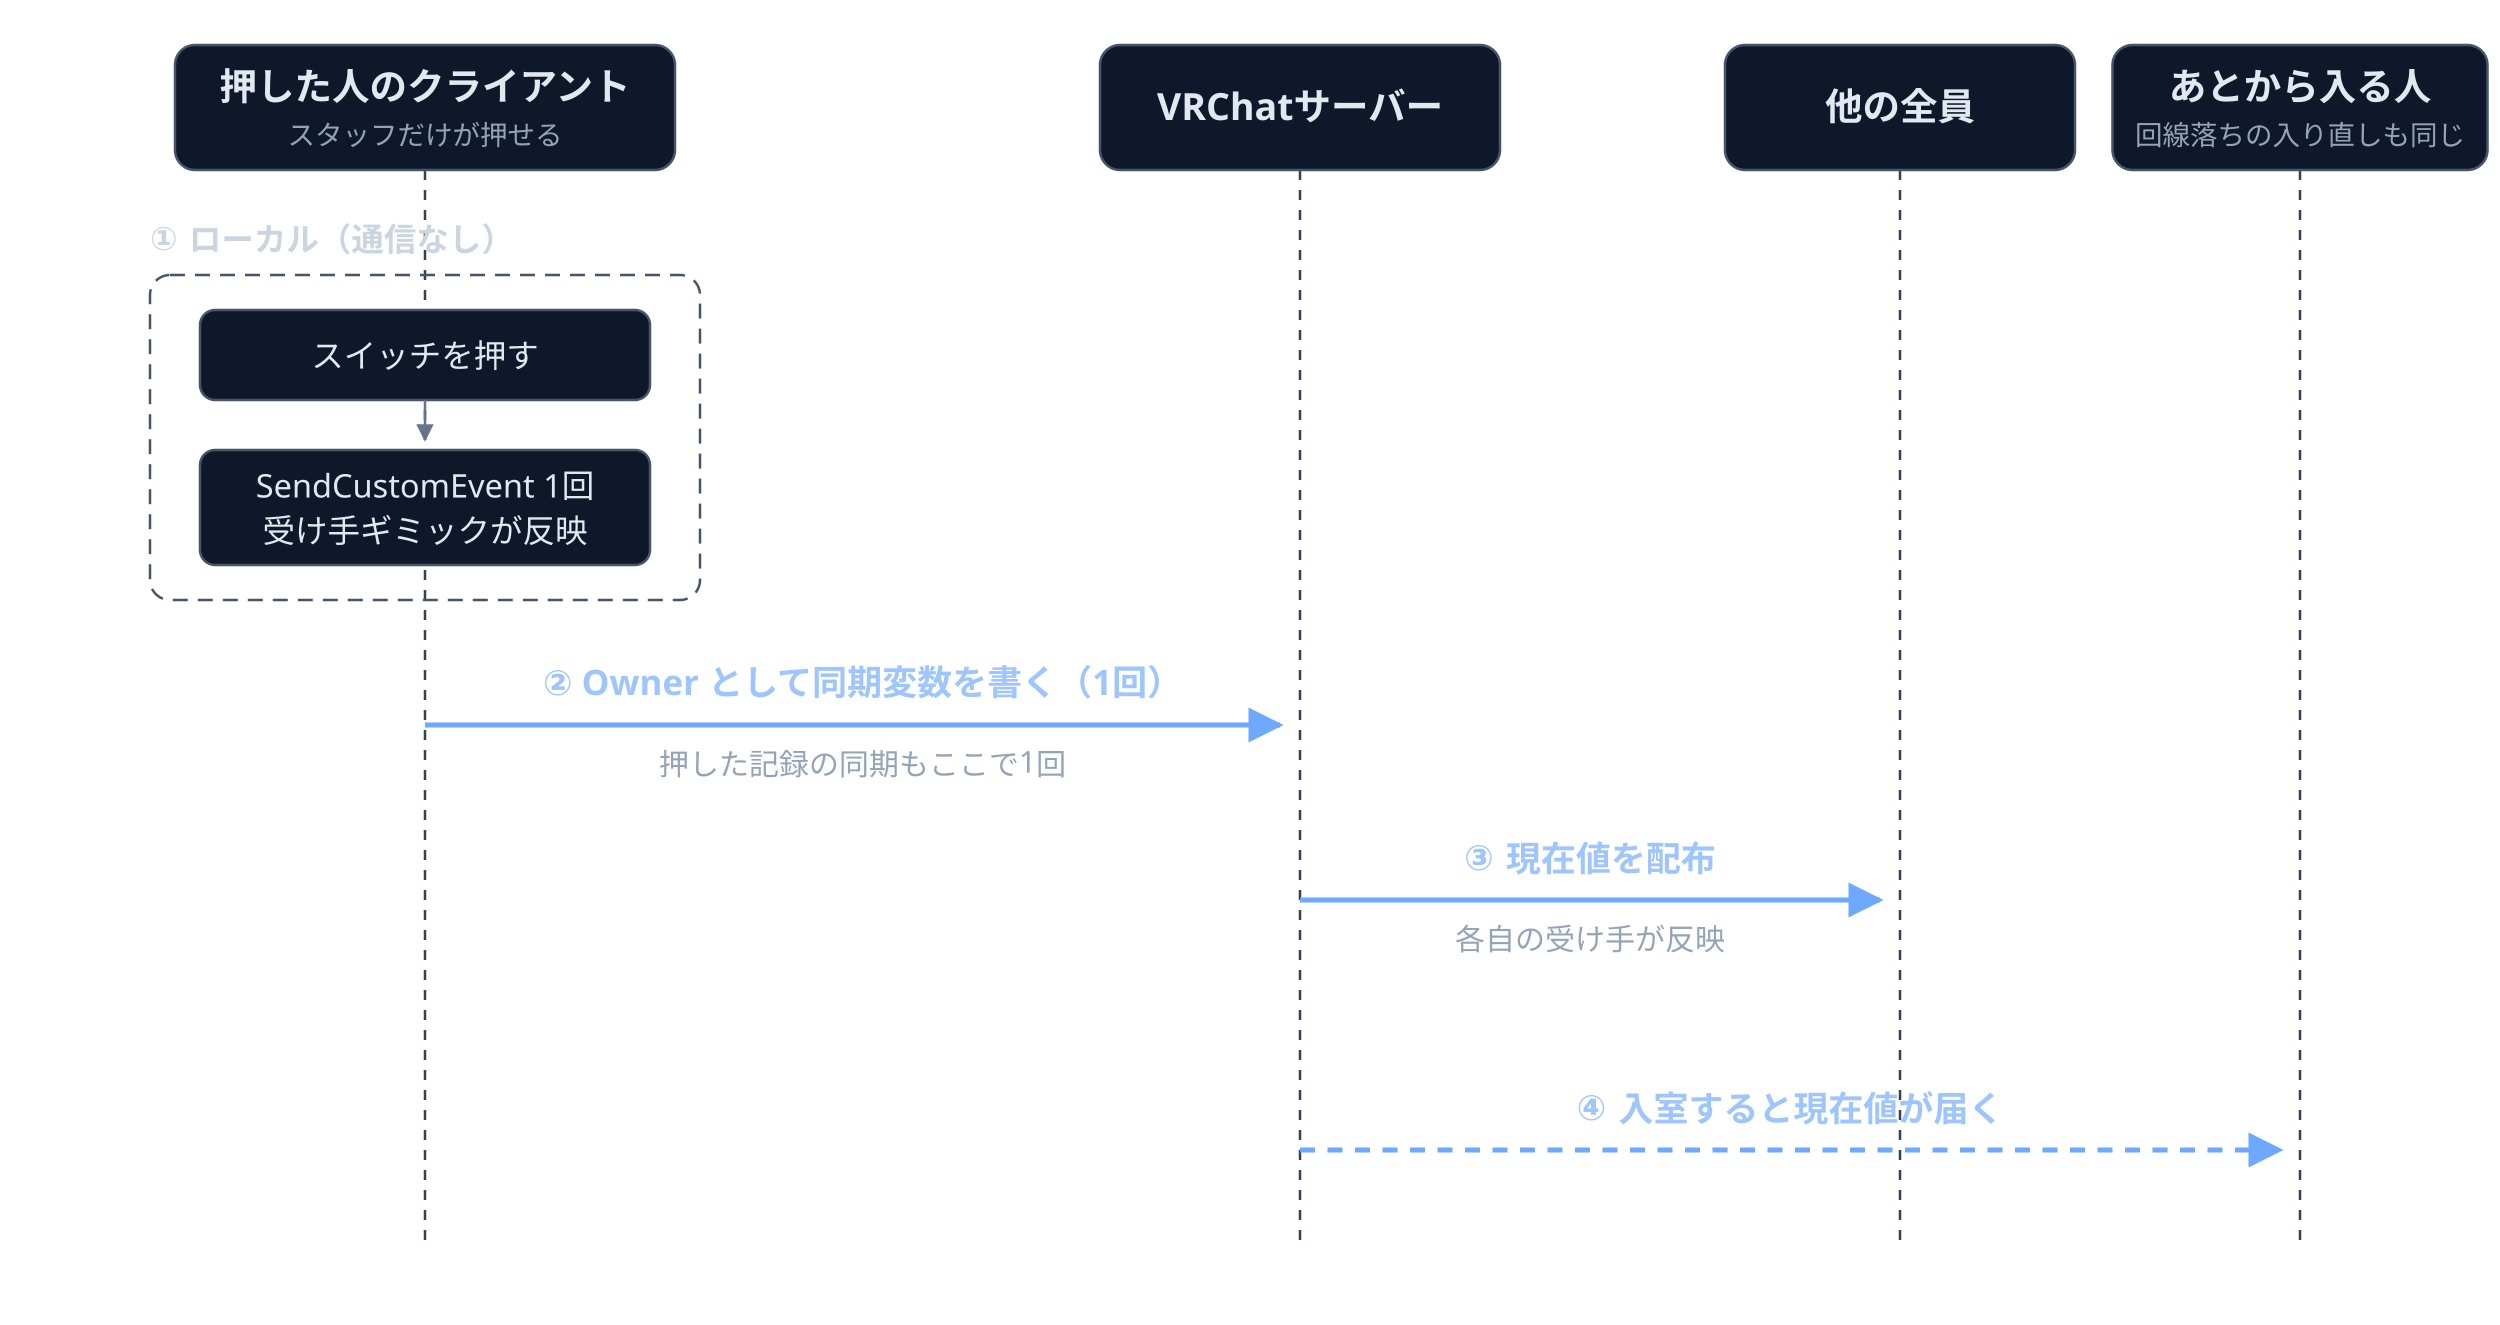
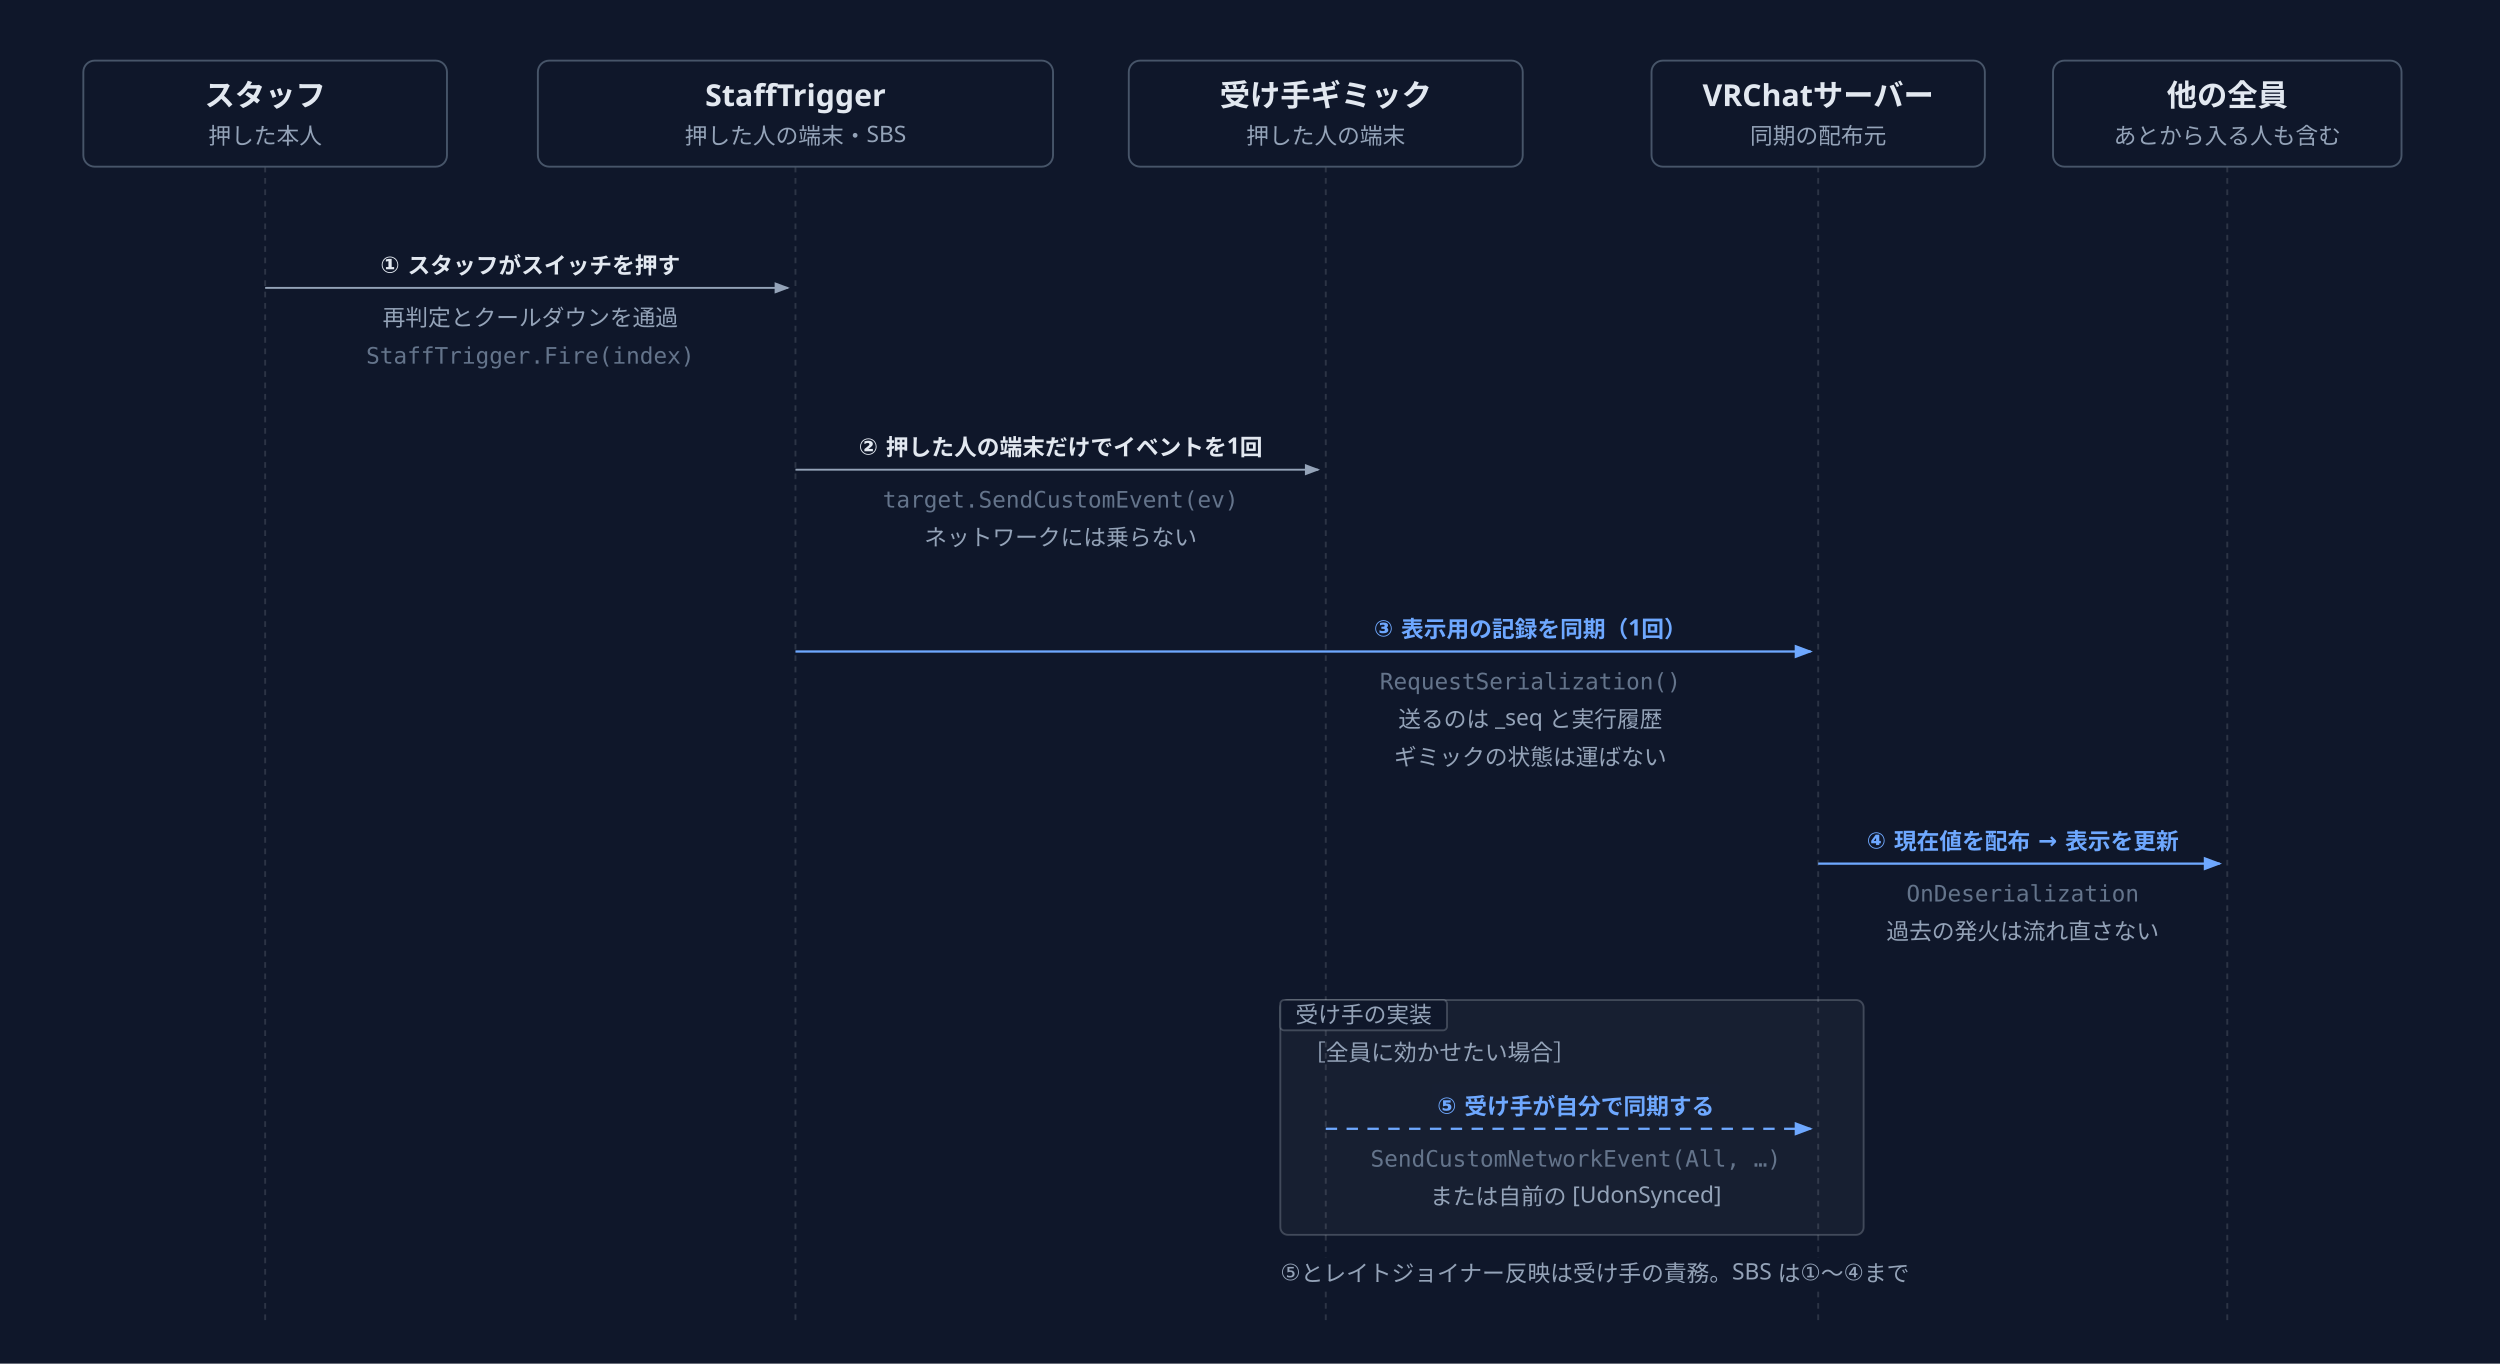
- <svg xmlns="http://www.w3.org/2000/svg" viewBox="0 0 1000 530" width="1000" height="530" style="background:#020617" role="img">
+ <svg xmlns="http://www.w3.org/2000/svg" width="1320" height="720" viewBox="0 0 1320 720" role="img" aria-labelledby="switch-path-title switch-path-desc">
  <defs>
-     <marker id="ah" viewBox="0 0 10 10" refX="9" refY="5" markerWidth="7" markerHeight="7" orient="auto-start-reverse">
-       <path d="M0,0 L10,5 L0,10 z" fill="#6ea8ff" />
+     <marker id="sp-arrow" markerWidth="8" markerHeight="6" refX="7" refY="3" orient="auto">
+       <polygon points="0 0, 8 3, 0 6" fill="#94a3b8" />
    </marker>
-     <marker id="ah-dim" viewBox="0 0 10 10" refX="9" refY="5" markerWidth="7" markerHeight="7" orient="auto-start-reverse">
-       <path d="M0,0 L10,5 L0,10 z" fill="#64748b" />
+     <marker id="sp-arrow-link" markerWidth="8" markerHeight="6" refX="7" refY="3" orient="auto">
+       <polygon points="0 0, 8 3, 0 6" fill="#6ea8ff" />
    </marker>
  </defs>
-   <style>
-     text { font-family: system-ui, "Segoe UI", "Hiragino Sans", "Noto Sans JP", "Yu Gothic UI", sans-serif; fill: #e2e8f0; }
-     .head { font-size: 15px; font-weight: 600; text-anchor: middle; }
-     .sub { font-size: 11px; fill: #94a3b8; text-anchor: middle; }
-     .step { font-size: 13px; text-anchor: middle; }
-     .lbl { font-size: 14px; font-weight: 600; fill: #9ec5ff; text-anchor: middle; }
-     .note { font-size: 12px; fill: #94a3b8; text-anchor: middle; }
-     .zone { font-size: 13px; font-weight: 600; fill: #cbd5e1; }
-     .box { fill: #0f172a; stroke: #475569; }
-     .life { stroke: #334155; stroke-dasharray: 4 4; }
-   </style>
-   <line class="life" x1="170" y1="68" x2="170" y2="500" />
-   <line class="life" x1="520" y1="68" x2="520" y2="500" />
-   <line class="life" x1="760" y1="68" x2="760" y2="500" />
-   <line class="life" x1="920" y1="68" x2="920" y2="500" />
-   <rect class="box" x="70" y="18" width="200" height="50" rx="8" />
-   <text class="head" x="170" y="40">押した人のクライアント</text>
-   <text class="sub" x="170" y="58">スタッフだけが押せる</text>
-   <rect class="box" x="440" y="18" width="160" height="50" rx="8" />
-   <text class="head" x="520" y="48">VRChatサーバー</text>
-   <rect class="box" x="690" y="18" width="140" height="50" rx="8" />
-   <text class="head" x="760" y="48">他の全員</text>
-   <rect class="box" x="845" y="18" width="150" height="50" rx="8" />
-   <text class="head" x="920" y="40">あとから入る人</text>
-   <text class="sub" x="920" y="58">回線落ちの入り直しも同じ</text>
-   <text class="zone" x="60" y="100">① ローカル（通信なし）</text>
-   <rect x="60" y="110" width="220" height="130" rx="8" fill="none" stroke="#475569" stroke-dasharray="6 4" />
-   <rect class="box" x="80" y="124" width="180" height="36" rx="6" />
-   <text class="step" x="170" y="147">スイッチを押す</text>
-   <line x1="170" y1="160" x2="170" y2="176" stroke="#64748b" marker-end="url(#ah-dim)" />
-   <rect class="box" x="80" y="180" width="180" height="46" rx="6" />
-   <text class="step" x="170" y="199">SendCustomEvent 1回</text>
-   <text class="step" x="170" y="217" fill="#94a3b8">受け手ギミックが反映</text>
-   <line x1="170" y1="290" x2="512" y2="290" stroke="#6ea8ff" stroke-width="2" marker-end="url(#ah)" />
-   <text class="lbl" x="345" y="278">② Owner として同期変数を書く（1回）</text>
-   <text class="note" x="345" y="310">押した記録の同期もここで1回</text>
-   <line x1="520" y1="360" x2="752" y2="360" stroke="#6ea8ff" stroke-width="2" marker-end="url(#ah)" />
-   <text class="lbl" x="636" y="348">③ 現在値を配布</text>
-   <text class="note" x="636" y="380">各自の受け手が反映</text>
-   <line x1="520" y1="460" x2="912" y2="460" stroke="#6ea8ff" stroke-width="2" stroke-dasharray="6 5" marker-end="url(#ah)" />
-   <text class="lbl" x="716" y="448">④ 入室すると現在値が届く</text>
+   <rect width="100%" height="100%" fill="#0f172a" />
+   <line x1="140" y1="88" x2="140" y2="700" stroke="rgba(226,232,240,0.14)" stroke-width="1" stroke-dasharray="3,3" />
+   <line x1="420" y1="88" x2="420" y2="700" stroke="rgba(226,232,240,0.14)" stroke-width="1" stroke-dasharray="3,3" />
+   <line x1="700" y1="88" x2="700" y2="700" stroke="rgba(226,232,240,0.14)" stroke-width="1" stroke-dasharray="3,3" />
+   <line x1="960" y1="88" x2="960" y2="700" stroke="rgba(226,232,240,0.14)" stroke-width="1" stroke-dasharray="3,3" />
+   <line x1="1176" y1="88" x2="1176" y2="700" stroke="rgba(226,232,240,0.14)" stroke-width="1" stroke-dasharray="3,3" />
+   <rect x="676" y="528" width="308" height="124" rx="4" fill="rgba(226,232,240,0.04)" stroke="rgba(226,232,240,0.22)" stroke-width="1" />
+   <rect x="676" y="528" width="88" height="16" rx="2" fill="#0f172a" stroke="rgba(226,232,240,0.22)" stroke-width="1" />
+   <text x="720" y="540" fill="#94a3b8" font-size="12" font-weight="500" text-anchor="middle" font-family="'Geist', system-ui, 'Noto Sans JP', 'Hiragino Sans', 'Yu Gothic UI', 'Meiryo', sans-serif">受け手の実装</text>
+   <text x="688" y="560" fill="#94a3b8" font-size="12" font-family="'Geist', system-ui, 'Noto Sans JP', 'Hiragino Sans', 'Yu Gothic UI', 'Meiryo', sans-serif">［全員に効かせたい場合］</text>
+   <line x1="140" y1="152" x2="416" y2="152" stroke="#94a3b8" stroke-width="1" marker-end="url(#sp-arrow)" />
+   <line x1="420" y1="248" x2="696" y2="248" stroke="#94a3b8" stroke-width="1" marker-end="url(#sp-arrow)" />
+   <line x1="420" y1="344" x2="956" y2="344" stroke="#6ea8ff" stroke-width="1.2" marker-end="url(#sp-arrow-link)" />
+   <line x1="960" y1="456" x2="1172" y2="456" stroke="#6ea8ff" stroke-width="1.2" marker-end="url(#sp-arrow-link)" />
+   <line x1="700" y1="596" x2="956" y2="596" stroke="#6ea8ff" stroke-width="1.2" stroke-dasharray="6,5" marker-end="url(#sp-arrow-link)" />
+   <rect x="196" y="128" width="168" height="16" rx="2" fill="#0f172a" />
+   <text x="280" y="144" fill="#e2e8f0" font-size="12" font-weight="600" text-anchor="middle" font-family="'Geist', system-ui, 'Noto Sans JP', 'Hiragino Sans', 'Yu Gothic UI', 'Meiryo', sans-serif">① スタッフがスイッチを押す</text>
+   <text x="280" y="172" fill="#94a3b8" font-size="12" text-anchor="middle" font-family="'Geist', system-ui, 'Noto Sans JP', 'Hiragino Sans', 'Yu Gothic UI', 'Meiryo', sans-serif">再判定とクールダウンを通過</text>
+   <text x="280" y="192" fill="#64748b" font-size="12" text-anchor="middle" font-family="'Geist Mono', ui-monospace, 'Consolas', monospace">StaffTrigger.Fire(index)</text>
+   <rect x="444" y="224" width="232" height="16" rx="2" fill="#0f172a" />
+   <text x="560" y="240" fill="#e2e8f0" font-size="12" font-weight="600" text-anchor="middle" font-family="'Geist', system-ui, 'Noto Sans JP', 'Hiragino Sans', 'Yu Gothic UI', 'Meiryo', sans-serif">② 押した人の端末だけでイベントを1回</text>
+   <text x="560" y="268" fill="#64748b" font-size="12" text-anchor="middle" font-family="'Geist Mono', ui-monospace, 'Consolas', monospace">target.SendCustomEvent(ev)</text>
+   <text x="560" y="288" fill="#94a3b8" font-size="12" text-anchor="middle" font-family="'Geist', system-ui, 'Noto Sans JP', 'Hiragino Sans', 'Yu Gothic UI', 'Meiryo', sans-serif">ネットワークには乗らない</text>
+   <rect x="724" y="320" width="168" height="16" rx="2" fill="#0f172a" />
+   <text x="808" y="336" fill="#6ea8ff" font-size="12" font-weight="600" text-anchor="middle" font-family="'Geist', system-ui, 'Noto Sans JP', 'Hiragino Sans', 'Yu Gothic UI', 'Meiryo', sans-serif">③ 表示用の記録を同期（1回）</text>
+   <text x="808" y="364" fill="#64748b" font-size="12" text-anchor="middle" font-family="'Geist Mono', ui-monospace, 'Consolas', monospace">RequestSerialization()</text>
+   <text x="808" y="384" fill="#94a3b8" font-size="12" text-anchor="middle" font-family="'Geist', system-ui, 'Noto Sans JP', 'Hiragino Sans', 'Yu Gothic UI', 'Meiryo', sans-serif">送るのは _seq と実行履歴</text>
+   <text x="808" y="404" fill="#94a3b8" font-size="12" text-anchor="middle" font-family="'Geist', system-ui, 'Noto Sans JP', 'Hiragino Sans', 'Yu Gothic UI', 'Meiryo', sans-serif">ギミックの状態は運ばない</text>
+   <rect x="984" y="432" width="168" height="16" rx="2" fill="#0f172a" />
+   <text x="1068" y="448" fill="#6ea8ff" font-size="12" font-weight="600" text-anchor="middle" font-family="'Geist', system-ui, 'Noto Sans JP', 'Hiragino Sans', 'Yu Gothic UI', 'Meiryo', sans-serif">④ 現在値を配布 → 表示を更新</text>
+   <text x="1068" y="476" fill="#64748b" font-size="12" text-anchor="middle" font-family="'Geist Mono', ui-monospace, 'Consolas', monospace">OnDeserialization</text>
+   <text x="1068" y="496" fill="#94a3b8" font-size="12" text-anchor="middle" font-family="'Geist', system-ui, 'Noto Sans JP', 'Hiragino Sans', 'Yu Gothic UI', 'Meiryo', sans-serif">過去の発火は流れ直さない</text>
+   <rect x="756" y="572" width="152" height="16" rx="2" fill="#171f32" />
+   <text x="832" y="588" fill="#6ea8ff" font-size="12" font-weight="600" text-anchor="middle" font-family="'Geist', system-ui, 'Noto Sans JP', 'Hiragino Sans', 'Yu Gothic UI', 'Meiryo', sans-serif">⑤ 受け手が自分で同期する</text>
+   <text x="832" y="616" fill="#64748b" font-size="12" text-anchor="middle" font-family="'Geist Mono', ui-monospace, 'Consolas', monospace">SendCustomNetworkEvent(All, …)</text>
+   <text x="832" y="636" fill="#94a3b8" font-size="12" text-anchor="middle" font-family="'Geist', system-ui, 'Noto Sans JP', 'Hiragino Sans', 'Yu Gothic UI', 'Meiryo', sans-serif">または自前の [UdonSynced]</text>
+   <rect x="672" y="664" width="304" height="16" rx="2" fill="#0f172a" />
+   <text x="676" y="676" fill="#94a3b8" font-size="12" font-family="'Geist', system-ui, 'Noto Sans JP', 'Hiragino Sans', 'Yu Gothic UI', 'Meiryo', sans-serif">⑤とレイトジョイナー反映は受け手の責務。SBS は①〜④まで</text>
+   <rect x="44" y="32" width="192" height="56" rx="6" fill="#0f172a" stroke="#475569" stroke-width="1" />
+   <text x="140" y="56" fill="#e2e8f0" font-size="16" font-weight="600" text-anchor="middle" font-family="'Geist', system-ui, 'Noto Sans JP', 'Hiragino Sans', 'Yu Gothic UI', 'Meiryo', sans-serif">スタッフ</text>
+   <text x="140" y="76" fill="#94a3b8" font-size="12" text-anchor="middle" font-family="'Geist', system-ui, 'Noto Sans JP', 'Hiragino Sans', 'Yu Gothic UI', 'Meiryo', sans-serif">押した本人</text>
+   <rect x="284" y="32" width="272" height="56" rx="6" fill="#0f172a" stroke="#475569" stroke-width="1" />
+   <text x="420" y="56" fill="#e2e8f0" font-size="16" font-weight="600" text-anchor="middle" font-family="'Geist', system-ui, 'Noto Sans JP', 'Hiragino Sans', 'Yu Gothic UI', 'Meiryo', sans-serif">StaffTrigger</text>
+   <text x="420" y="76" fill="#94a3b8" font-size="12" text-anchor="middle" font-family="'Geist', system-ui, 'Noto Sans JP', 'Hiragino Sans', 'Yu Gothic UI', 'Meiryo', sans-serif">押した人の端末・SBS</text>
+   <rect x="596" y="32" width="208" height="56" rx="6" fill="#0f172a" stroke="#475569" stroke-width="1" />
+   <text x="700" y="56" fill="#e2e8f0" font-size="16" font-weight="600" text-anchor="middle" font-family="'Geist', system-ui, 'Noto Sans JP', 'Hiragino Sans', 'Yu Gothic UI', 'Meiryo', sans-serif">受け手ギミック</text>
+   <text x="700" y="76" fill="#94a3b8" font-size="12" text-anchor="middle" font-family="'Geist', system-ui, 'Noto Sans JP', 'Hiragino Sans', 'Yu Gothic UI', 'Meiryo', sans-serif">押した人の端末</text>
+   <rect x="872" y="32" width="176" height="56" rx="6" fill="#0f172a" stroke="#475569" stroke-width="1" />
+   <text x="960" y="56" fill="#e2e8f0" font-size="16" font-weight="600" text-anchor="middle" font-family="'Geist', system-ui, 'Noto Sans JP', 'Hiragino Sans', 'Yu Gothic UI', 'Meiryo', sans-serif">VRChatサーバー</text>
+   <text x="960" y="76" fill="#94a3b8" font-size="12" text-anchor="middle" font-family="'Geist', system-ui, 'Noto Sans JP', 'Hiragino Sans', 'Yu Gothic UI', 'Meiryo', sans-serif">同期の配布元</text>
+   <rect x="1084" y="32" width="184" height="56" rx="6" fill="#0f172a" stroke="#475569" stroke-width="1" />
+   <text x="1176" y="56" fill="#e2e8f0" font-size="16" font-weight="600" text-anchor="middle" font-family="'Geist', system-ui, 'Noto Sans JP', 'Hiragino Sans', 'Yu Gothic UI', 'Meiryo', sans-serif">他の全員</text>
+   <text x="1176" y="76" fill="#94a3b8" font-size="12" text-anchor="middle" font-family="'Geist', system-ui, 'Noto Sans JP', 'Hiragino Sans', 'Yu Gothic UI', 'Meiryo', sans-serif">あとから入る人も含む</text>
</svg>
